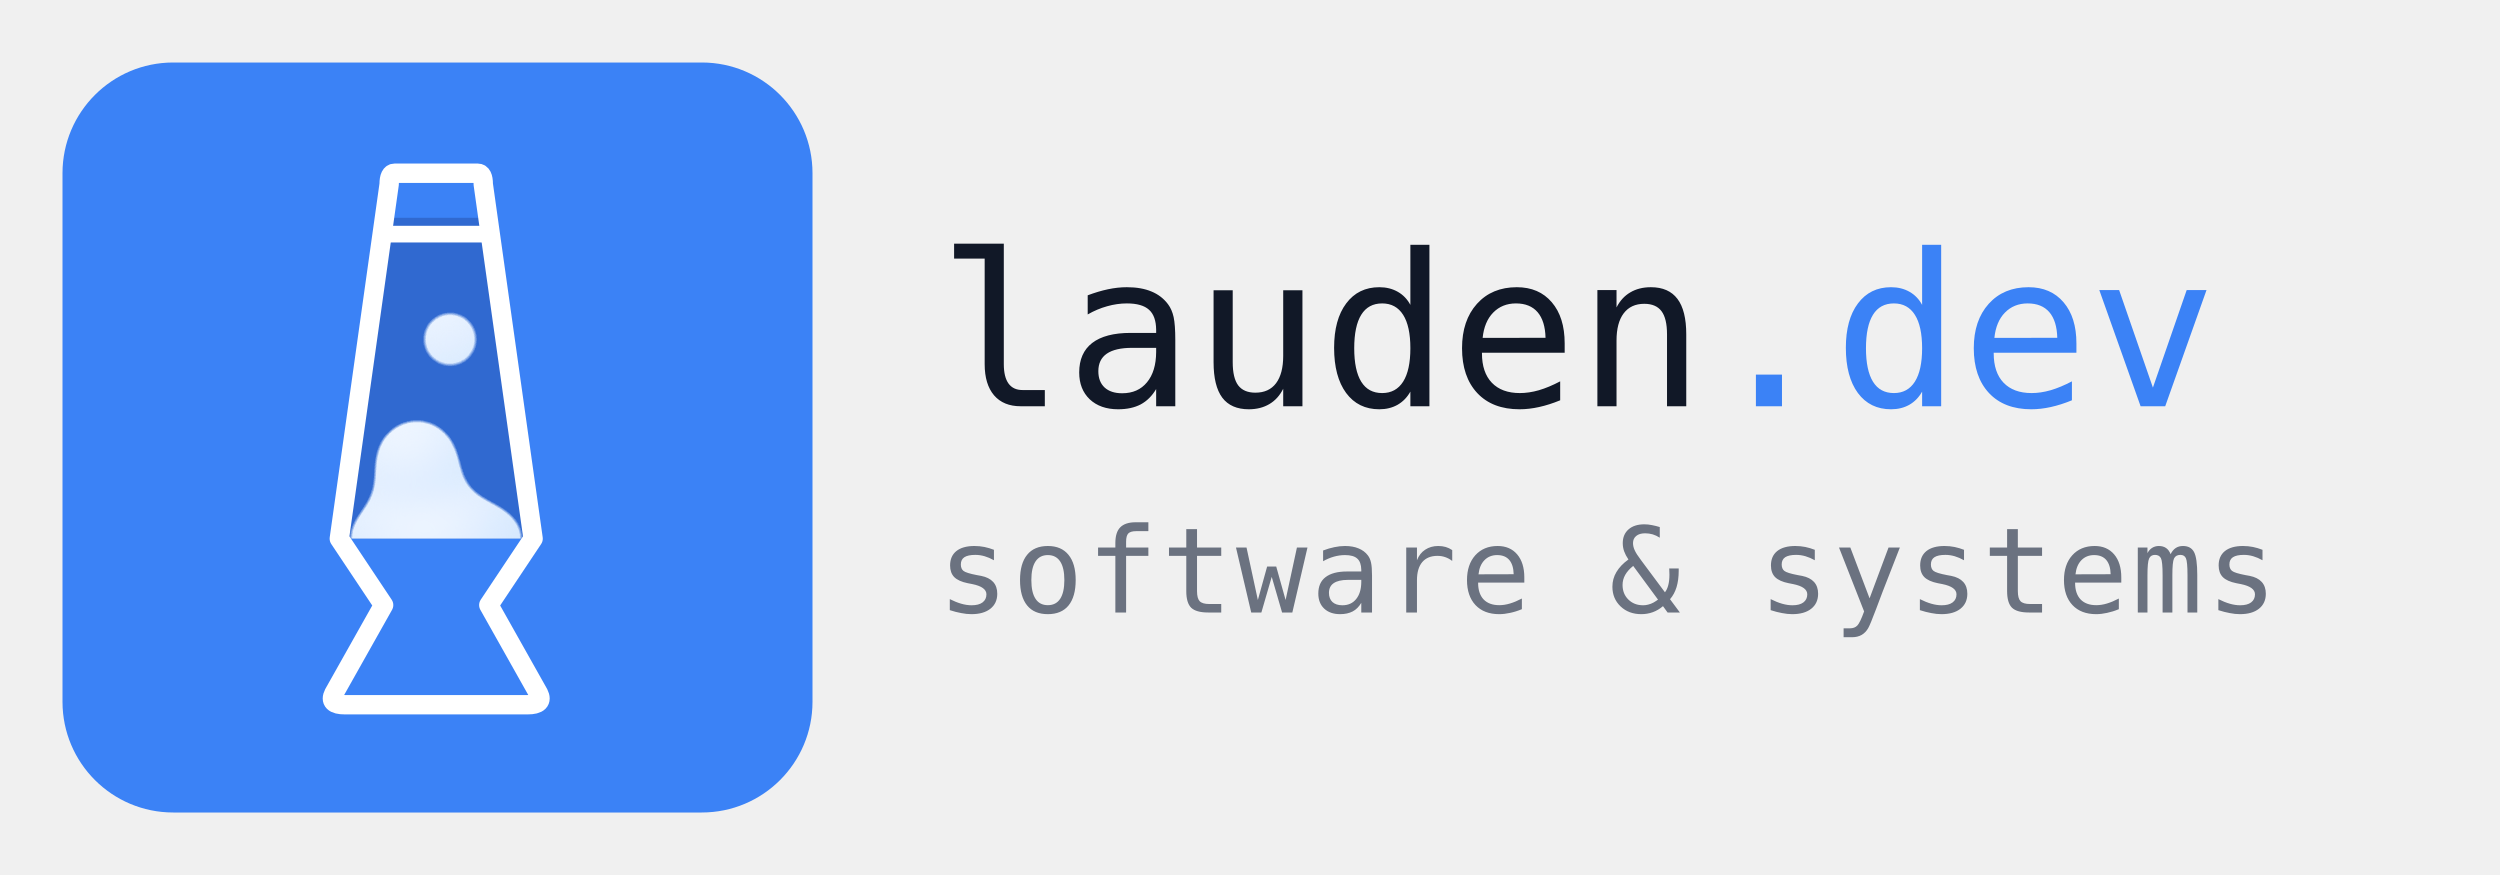
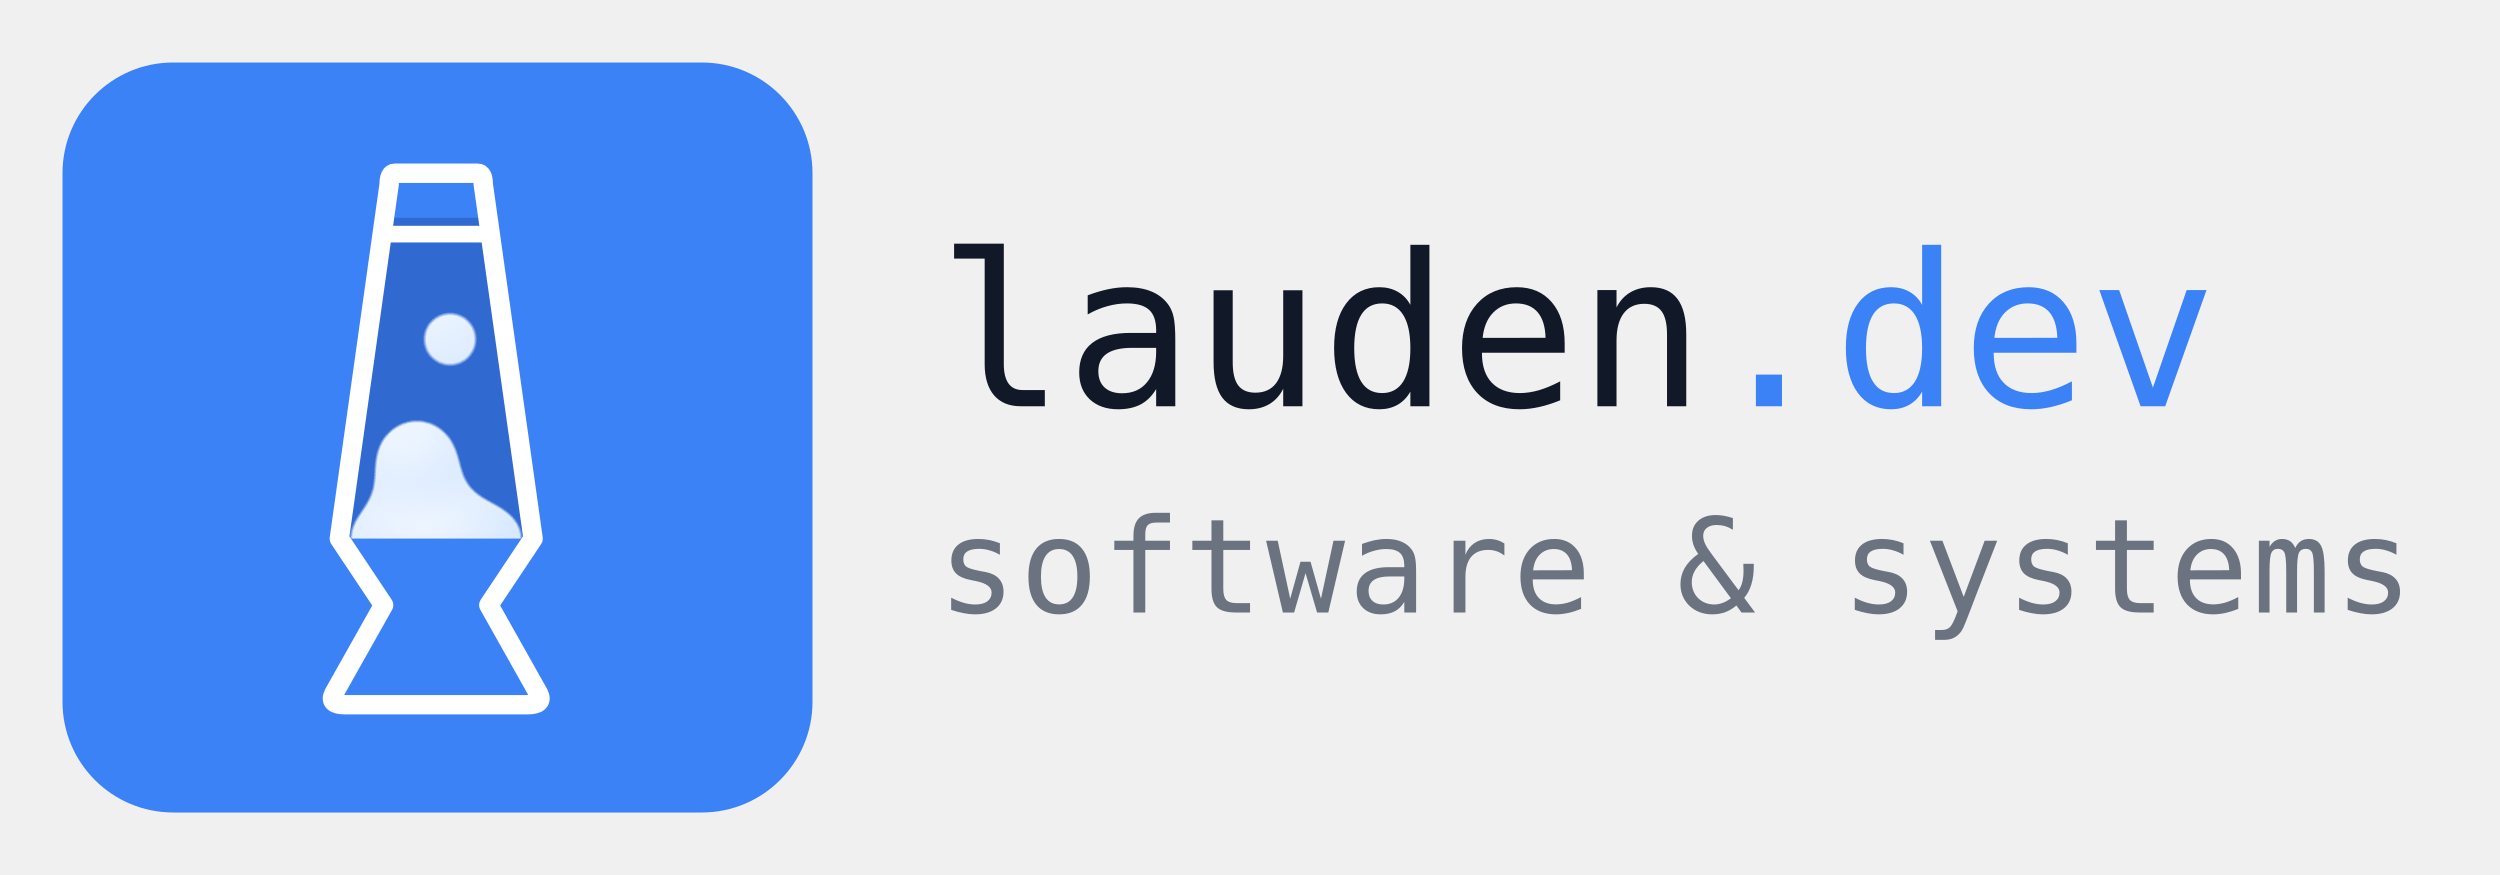
<svg xmlns="http://www.w3.org/2000/svg" width="400" height="140" viewBox="0 0 400 140">
  <svg x="10" y="10" width="120" height="120" viewBox="0 0 135.467 135.467">
    <defs>
      <filter id="goo">
        <feGaussianBlur in="SourceGraphic" stdDeviation="4" result="b" />
        <feColorMatrix in="b" mode="matrix" values="1 0 0 0 0  0 1 0 0 0  0 0 1 0 0  0 0 0 20 -9" />
      </filter>
      <radialGradient id="blob" cx="42%" cy="32%" r="80%">
        <stop offset="0%" stop-color="#FFFFFF" />
        <stop offset="100%" stop-color="#BFDBFE" />
      </radialGradient>
      <clipPath id="glass">
        <path d="M 59 28 L 76 28 L 85 86 L 50 86 Z" />
      </clipPath>
    </defs>
    <rect x="0" y="0" width="135.467" height="135.467" rx="20" fill="#3B82F6" />
    <g clip-path="url(#glass)">
      <rect x="50" y="28" width="35" height="58" fill="#1E3A8A" opacity="0.35" />
      <g filter="url(#goo)" fill="url(#blob)">
        <ellipse cx="67.5" cy="86" rx="17" ry="8" />
        <circle cx="64" cy="72" r="8">
          <animate attributeName="cy" dur="7s" values="78;44;78" repeatCount="indefinite" />
          <animate attributeName="r" dur="7s" values="8;6;8" repeatCount="indefinite" />
        </circle>
        <circle cx="70" cy="50" r="6">
          <animate attributeName="cy" dur="9s" values="44;76;44" repeatCount="indefinite" />
          <animate attributeName="r" dur="9s" values="6;8;6" repeatCount="indefinite" />
        </circle>
      </g>
    </g>
    <path d="M 60 20                  Q 59 20 59 22                  L 50 86                  L 58 98                  L 49 114                  Q 48 116 51 116                  L 84 116                  Q 87 116 86 114                  L 77 98                  L 85 86                  L 76 22                  Q 76 20 75 20                  Z" fill="none" stroke="#FFFFFF" stroke-width="3.5" stroke-linejoin="round" stroke-linecap="round" />
    <path d="M 58 31 L 77 31" stroke="#FFFFFF" stroke-width="3" stroke-linecap="round" />
  </svg>
  <text x="150" y="65" font-family="'JetBrains Mono', 'Fira Code', monospace" font-weight="500" font-size="34" fill="#111827">lauden<tspan fill="#3B82F6">.dev</tspan>
  </text>
-   <text x="150" y="98" font-family="'JetBrains Mono', 'Fira Code', monospace" font-weight="400" font-size="19" fill="#6B7280" letter-spacing="0.5">software &amp; systems</text>
+   <text x="150" y="98" font-family="'JetBrains Mono', 'Fira Code', monospace" font-weight="400" font-size="21" fill="#6B7280" letter-spacing="0.5">software &amp; systems</text>
</svg>
